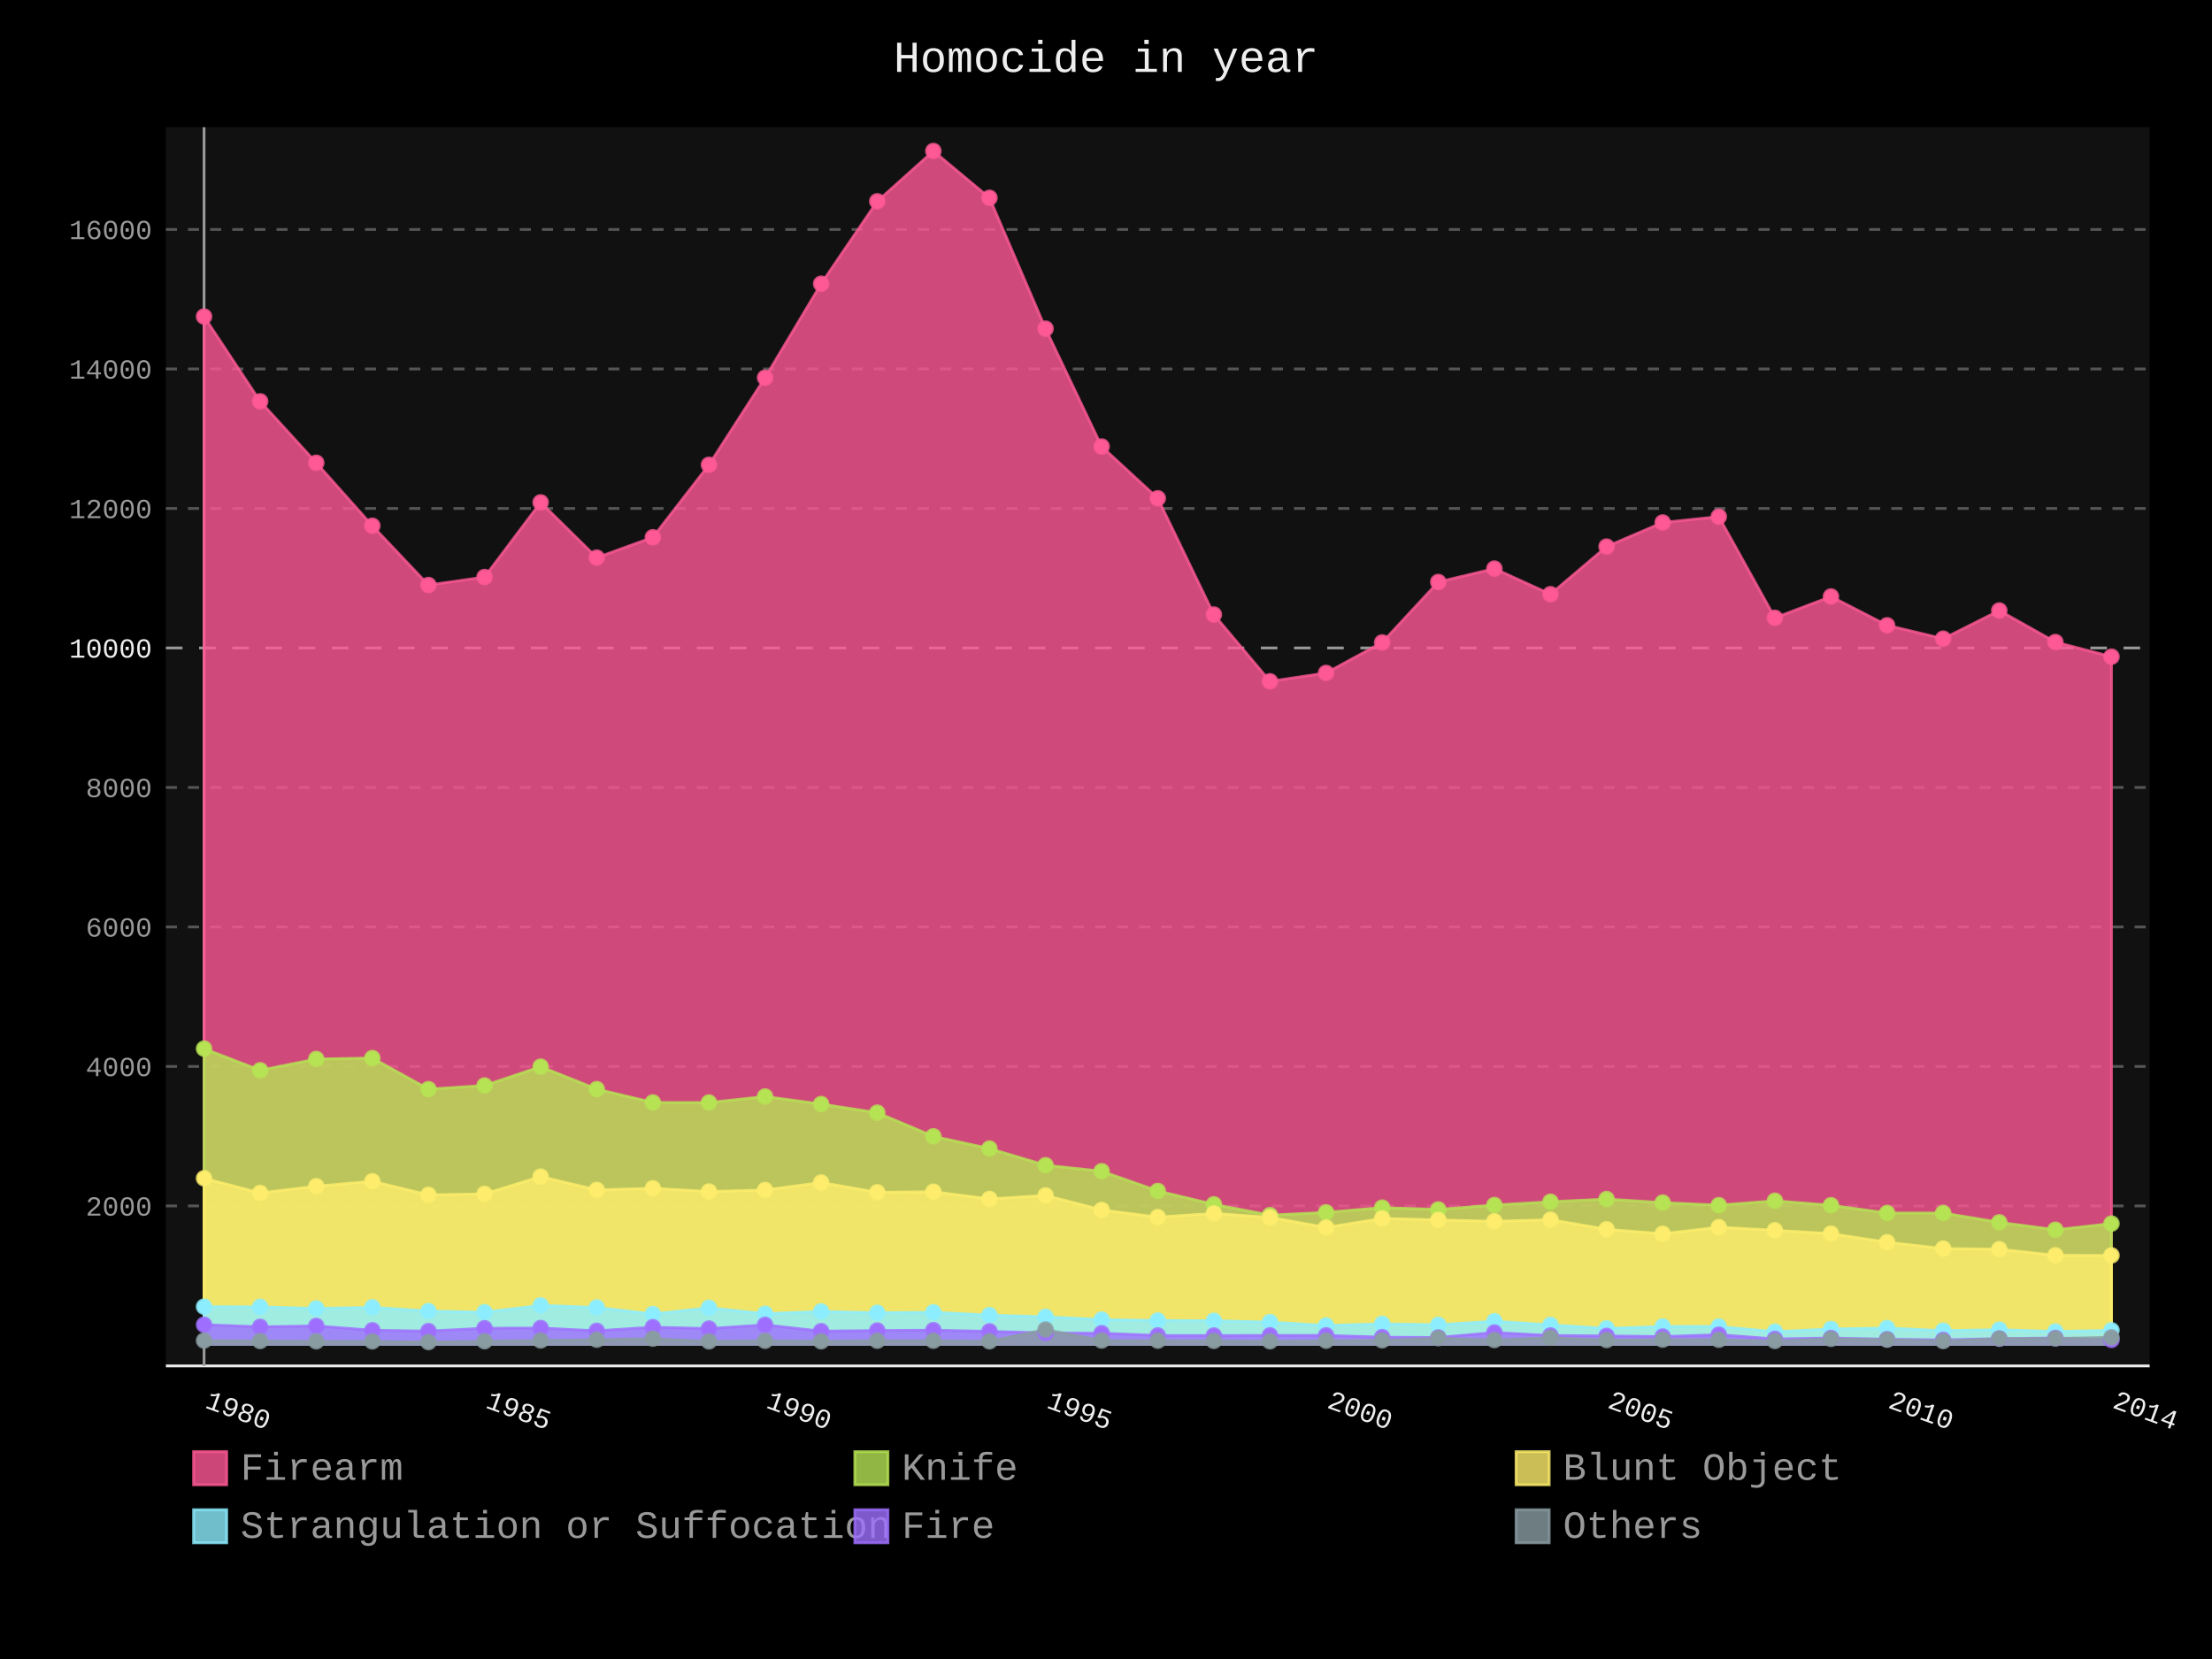
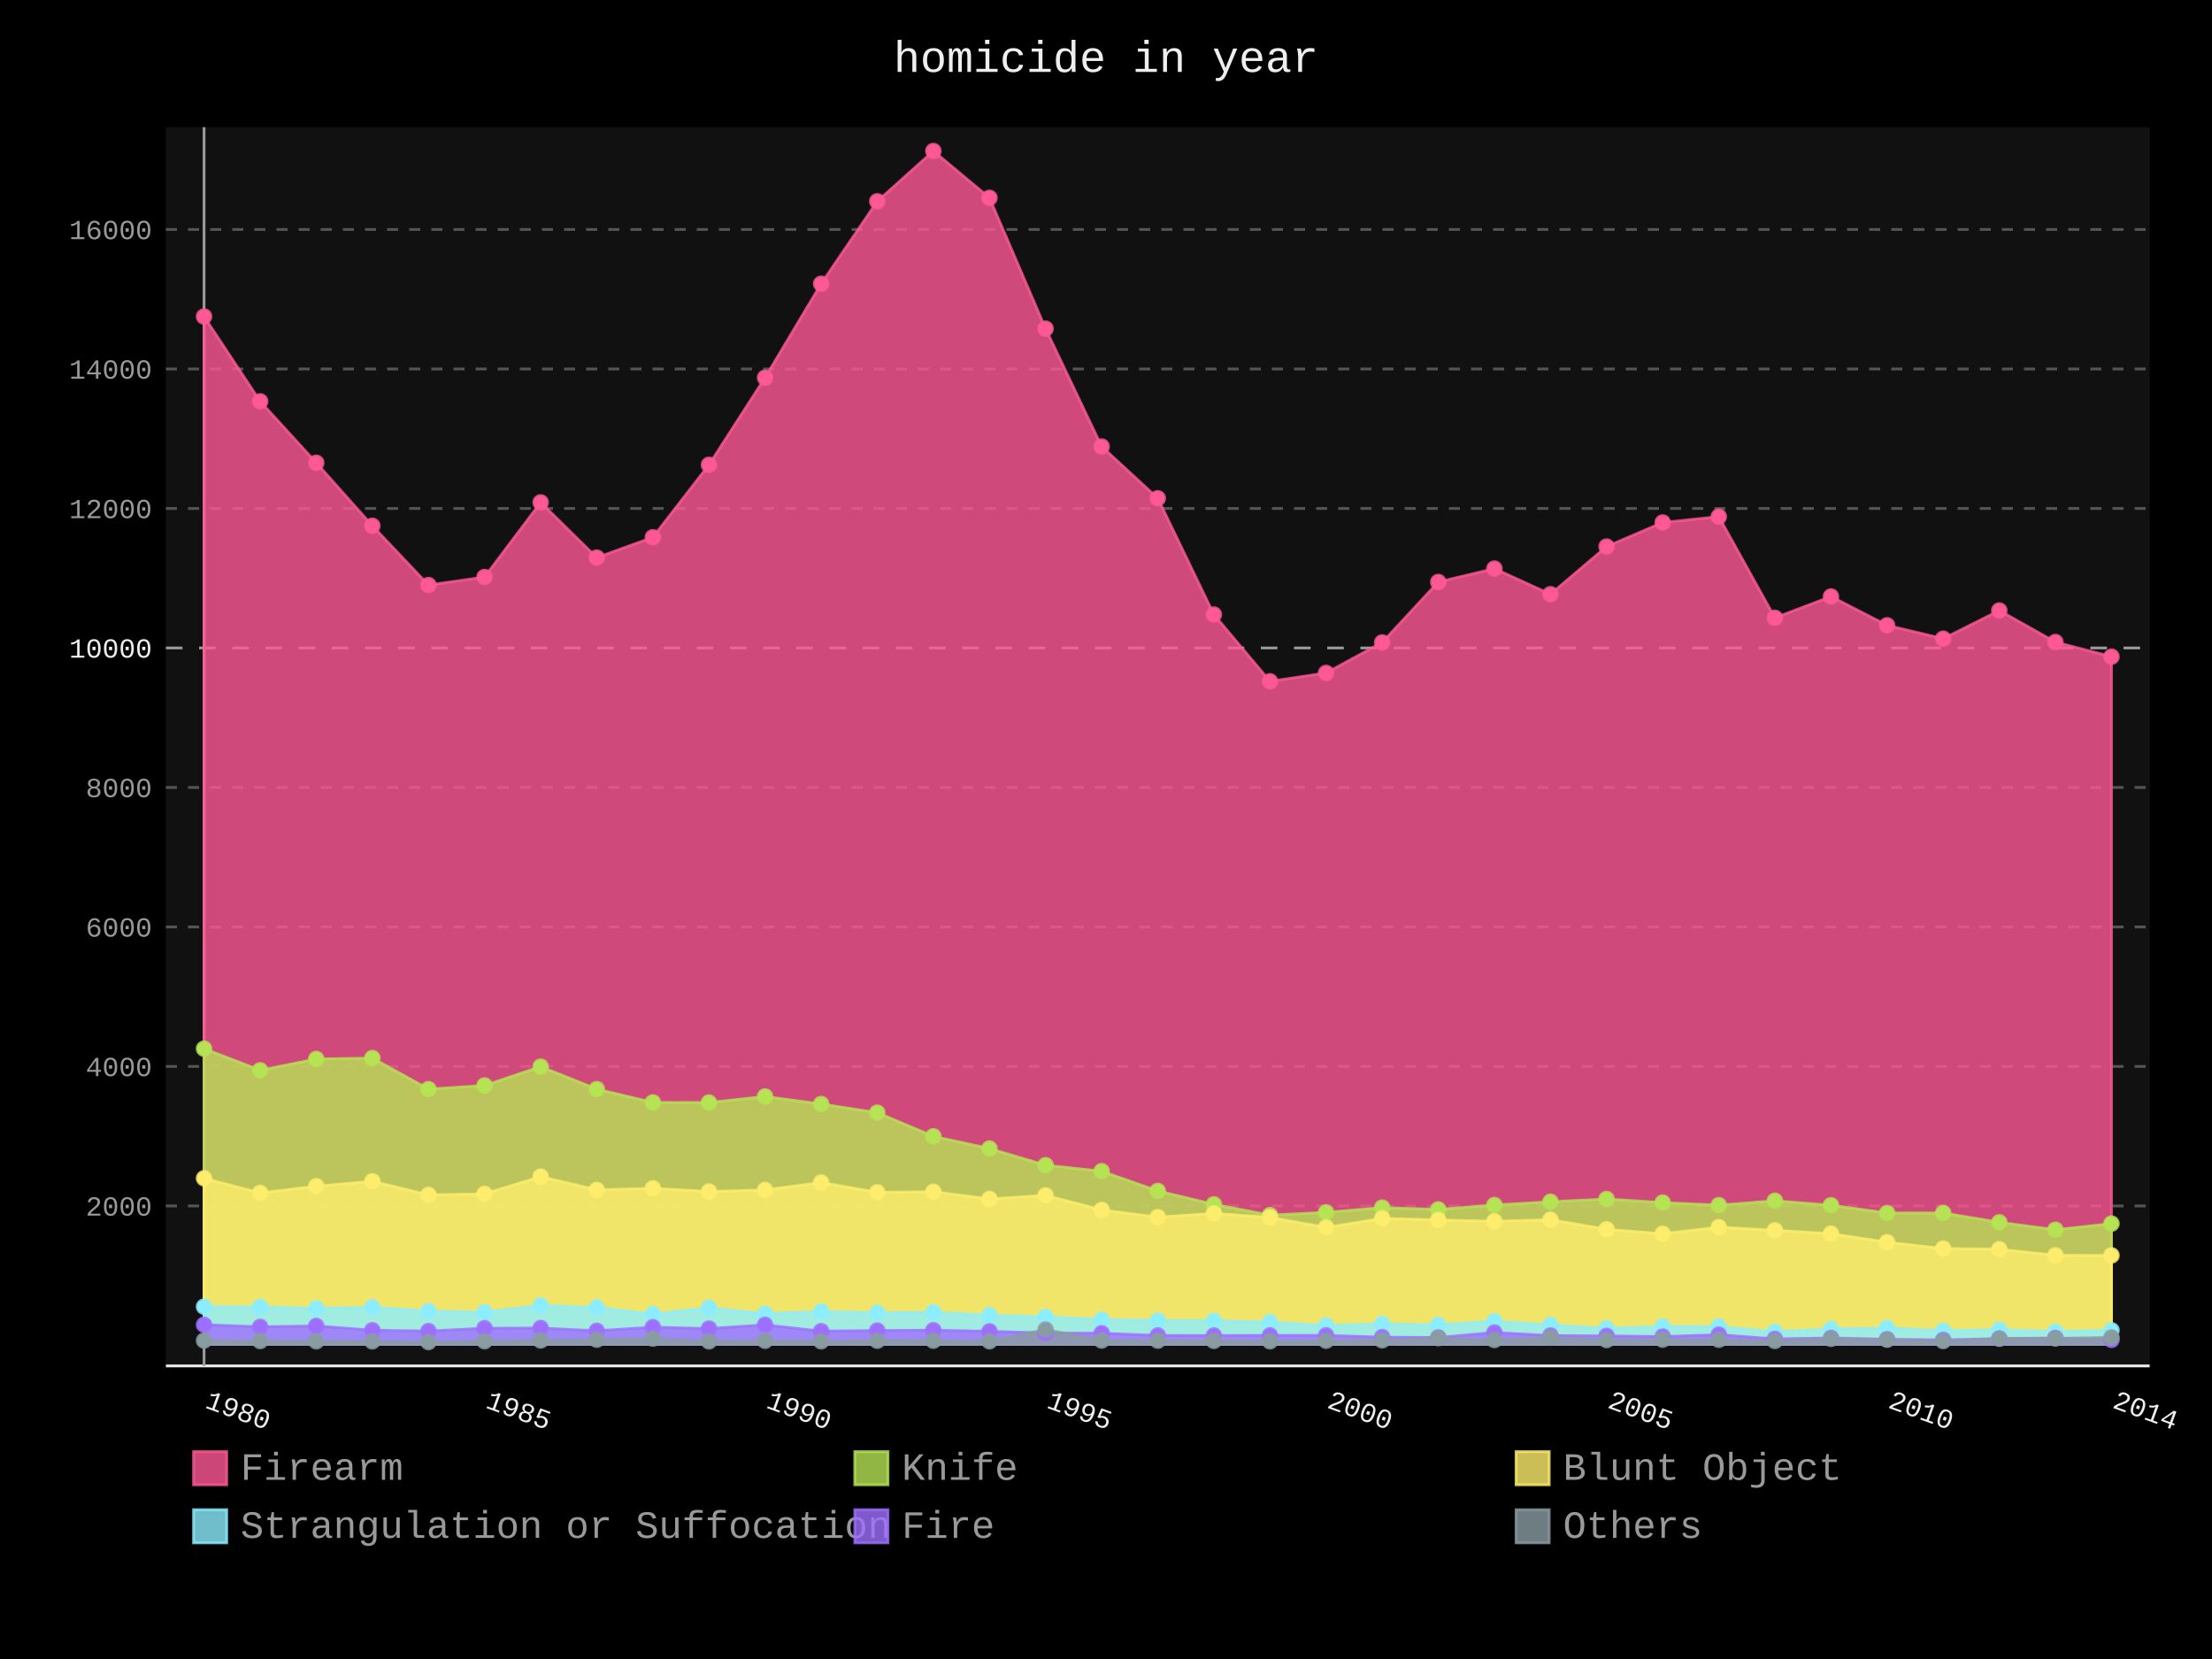
<svg xmlns="http://www.w3.org/2000/svg" class="pygal-chart" id="chart-96b01ce1-0f45-4558-a237-be1c46d11b8d" viewBox="0 0 800 600">
  <defs>
    <style type="text/css">#chart-96b01ce1-0f45-4558-a237-be1c46d11b8d{-webkit-user-select:none;-webkit-font-smoothing:antialiased;font-family:Consolas,"Liberation Mono",Menlo,Courier,monospace}#chart-96b01ce1-0f45-4558-a237-be1c46d11b8d .title{font-family:Consolas,"Liberation Mono",Menlo,Courier,monospace;font-size:16px}#chart-96b01ce1-0f45-4558-a237-be1c46d11b8d .legends .legend text{font-family:Consolas,"Liberation Mono",Menlo,Courier,monospace;font-size:14px}#chart-96b01ce1-0f45-4558-a237-be1c46d11b8d .axis text{font-family:Consolas,"Liberation Mono",Menlo,Courier,monospace;font-size:10px}#chart-96b01ce1-0f45-4558-a237-be1c46d11b8d .axis text.major{font-family:Consolas,"Liberation Mono",Menlo,Courier,monospace;font-size:10px}#chart-96b01ce1-0f45-4558-a237-be1c46d11b8d .text-overlay text.value{font-family:Consolas,"Liberation Mono",Menlo,Courier,monospace;font-size:16px}#chart-96b01ce1-0f45-4558-a237-be1c46d11b8d .text-overlay text.label{font-family:Consolas,"Liberation Mono",Menlo,Courier,monospace;font-size:10px}#chart-96b01ce1-0f45-4558-a237-be1c46d11b8d .tooltip{font-family:Consolas,"Liberation Mono",Menlo,Courier,monospace;font-size:14px}#chart-96b01ce1-0f45-4558-a237-be1c46d11b8d text.no_data{font-family:Consolas,"Liberation Mono",Menlo,Courier,monospace;font-size:64px}
#chart-96b01ce1-0f45-4558-a237-be1c46d11b8d{background-color:black}#chart-96b01ce1-0f45-4558-a237-be1c46d11b8d path,#chart-96b01ce1-0f45-4558-a237-be1c46d11b8d line,#chart-96b01ce1-0f45-4558-a237-be1c46d11b8d rect,#chart-96b01ce1-0f45-4558-a237-be1c46d11b8d circle{-webkit-transition:250ms;-moz-transition:250ms;transition:250ms}#chart-96b01ce1-0f45-4558-a237-be1c46d11b8d .graph &gt; .background{fill:black}#chart-96b01ce1-0f45-4558-a237-be1c46d11b8d .plot &gt; .background{fill:#111}#chart-96b01ce1-0f45-4558-a237-be1c46d11b8d .graph{fill:#999}#chart-96b01ce1-0f45-4558-a237-be1c46d11b8d text.no_data{fill:#eee}#chart-96b01ce1-0f45-4558-a237-be1c46d11b8d .title{fill:#eee}#chart-96b01ce1-0f45-4558-a237-be1c46d11b8d .legends .legend text{fill:#999}#chart-96b01ce1-0f45-4558-a237-be1c46d11b8d .legends .legend:hover text{fill:#eee}#chart-96b01ce1-0f45-4558-a237-be1c46d11b8d .axis .line{stroke:#eee}#chart-96b01ce1-0f45-4558-a237-be1c46d11b8d .axis .guide.line{stroke:#555}#chart-96b01ce1-0f45-4558-a237-be1c46d11b8d .axis .major.line{stroke:#999}#chart-96b01ce1-0f45-4558-a237-be1c46d11b8d .axis text.major{fill:#eee}#chart-96b01ce1-0f45-4558-a237-be1c46d11b8d .axis.y .guides:hover .guide.line,#chart-96b01ce1-0f45-4558-a237-be1c46d11b8d .line-graph .axis.x .guides:hover .guide.line,#chart-96b01ce1-0f45-4558-a237-be1c46d11b8d .stackedline-graph .axis.x .guides:hover .guide.line,#chart-96b01ce1-0f45-4558-a237-be1c46d11b8d .xy-graph .axis.x .guides:hover .guide.line{stroke:#eee}#chart-96b01ce1-0f45-4558-a237-be1c46d11b8d .axis .guides:hover text{fill:#eee}#chart-96b01ce1-0f45-4558-a237-be1c46d11b8d .reactive{fill-opacity:.8;stroke-opacity:.8}#chart-96b01ce1-0f45-4558-a237-be1c46d11b8d .ci{stroke:#999}#chart-96b01ce1-0f45-4558-a237-be1c46d11b8d .reactive.active,#chart-96b01ce1-0f45-4558-a237-be1c46d11b8d .active .reactive{fill-opacity:.4;stroke-opacity:.9;stroke-width:4}#chart-96b01ce1-0f45-4558-a237-be1c46d11b8d .ci .reactive.active{stroke-width:1.5}#chart-96b01ce1-0f45-4558-a237-be1c46d11b8d .series text{fill:#eee}#chart-96b01ce1-0f45-4558-a237-be1c46d11b8d .tooltip rect{fill:#111;stroke:#eee;-webkit-transition:opacity 250ms;-moz-transition:opacity 250ms;transition:opacity 250ms}#chart-96b01ce1-0f45-4558-a237-be1c46d11b8d .tooltip .label{fill:#999}#chart-96b01ce1-0f45-4558-a237-be1c46d11b8d .tooltip .label{fill:#999}#chart-96b01ce1-0f45-4558-a237-be1c46d11b8d .tooltip .legend{font-size:.8em;fill:#555}#chart-96b01ce1-0f45-4558-a237-be1c46d11b8d .tooltip .x_label{font-size:.6em;fill:#eee}#chart-96b01ce1-0f45-4558-a237-be1c46d11b8d .tooltip .xlink{font-size:.5em;text-decoration:underline}#chart-96b01ce1-0f45-4558-a237-be1c46d11b8d .tooltip .value{font-size:1.5em}#chart-96b01ce1-0f45-4558-a237-be1c46d11b8d .bound{font-size:.5em}#chart-96b01ce1-0f45-4558-a237-be1c46d11b8d .max-value{font-size:.75em;fill:#555}#chart-96b01ce1-0f45-4558-a237-be1c46d11b8d .map-element{fill:#111;stroke:#555 !important}#chart-96b01ce1-0f45-4558-a237-be1c46d11b8d .map-element .reactive{fill-opacity:inherit;stroke-opacity:inherit}#chart-96b01ce1-0f45-4558-a237-be1c46d11b8d .color-0,#chart-96b01ce1-0f45-4558-a237-be1c46d11b8d .color-0 a:visited{stroke:#ff5995;fill:#ff5995}#chart-96b01ce1-0f45-4558-a237-be1c46d11b8d .color-1,#chart-96b01ce1-0f45-4558-a237-be1c46d11b8d .color-1 a:visited{stroke:#b6e354;fill:#b6e354}#chart-96b01ce1-0f45-4558-a237-be1c46d11b8d .color-2,#chart-96b01ce1-0f45-4558-a237-be1c46d11b8d .color-2 a:visited{stroke:#feed6c;fill:#feed6c}#chart-96b01ce1-0f45-4558-a237-be1c46d11b8d .color-3,#chart-96b01ce1-0f45-4558-a237-be1c46d11b8d .color-3 a:visited{stroke:#8cedff;fill:#8cedff}#chart-96b01ce1-0f45-4558-a237-be1c46d11b8d .color-4,#chart-96b01ce1-0f45-4558-a237-be1c46d11b8d .color-4 a:visited{stroke:#9e6ffe;fill:#9e6ffe}#chart-96b01ce1-0f45-4558-a237-be1c46d11b8d .color-5,#chart-96b01ce1-0f45-4558-a237-be1c46d11b8d .color-5 a:visited{stroke:#899ca1;fill:#899ca1}#chart-96b01ce1-0f45-4558-a237-be1c46d11b8d .text-overlay .color-0 text{fill:black}#chart-96b01ce1-0f45-4558-a237-be1c46d11b8d .text-overlay .color-1 text{fill:black}#chart-96b01ce1-0f45-4558-a237-be1c46d11b8d .text-overlay .color-2 text{fill:black}#chart-96b01ce1-0f45-4558-a237-be1c46d11b8d .text-overlay .color-3 text{fill:black}#chart-96b01ce1-0f45-4558-a237-be1c46d11b8d .text-overlay .color-4 text{fill:black}#chart-96b01ce1-0f45-4558-a237-be1c46d11b8d .text-overlay .color-5 text{fill:black}
#chart-96b01ce1-0f45-4558-a237-be1c46d11b8d text.no_data{text-anchor:middle}#chart-96b01ce1-0f45-4558-a237-be1c46d11b8d .guide.line{fill:none}#chart-96b01ce1-0f45-4558-a237-be1c46d11b8d .centered{text-anchor:middle}#chart-96b01ce1-0f45-4558-a237-be1c46d11b8d .title{text-anchor:middle}#chart-96b01ce1-0f45-4558-a237-be1c46d11b8d .legends .legend text{fill-opacity:1}#chart-96b01ce1-0f45-4558-a237-be1c46d11b8d .axis.x text{text-anchor:middle}#chart-96b01ce1-0f45-4558-a237-be1c46d11b8d .axis.x:not(.web) text[transform]{text-anchor:start}#chart-96b01ce1-0f45-4558-a237-be1c46d11b8d .axis.x:not(.web) text[transform].backwards{text-anchor:end}#chart-96b01ce1-0f45-4558-a237-be1c46d11b8d .axis.y text{text-anchor:end}#chart-96b01ce1-0f45-4558-a237-be1c46d11b8d .axis.y text[transform].backwards{text-anchor:start}#chart-96b01ce1-0f45-4558-a237-be1c46d11b8d .axis.y2 text{text-anchor:start}#chart-96b01ce1-0f45-4558-a237-be1c46d11b8d .axis.y2 text[transform].backwards{text-anchor:end}#chart-96b01ce1-0f45-4558-a237-be1c46d11b8d .axis .guide.line{stroke-dasharray:4,4}#chart-96b01ce1-0f45-4558-a237-be1c46d11b8d .axis .major.guide.line{stroke-dasharray:6,6}#chart-96b01ce1-0f45-4558-a237-be1c46d11b8d .horizontal .axis.y .guide.line,#chart-96b01ce1-0f45-4558-a237-be1c46d11b8d .horizontal .axis.y2 .guide.line,#chart-96b01ce1-0f45-4558-a237-be1c46d11b8d .vertical .axis.x .guide.line{opacity:0}#chart-96b01ce1-0f45-4558-a237-be1c46d11b8d .horizontal .axis.always_show .guide.line,#chart-96b01ce1-0f45-4558-a237-be1c46d11b8d .vertical .axis.always_show .guide.line{opacity:1 !important}#chart-96b01ce1-0f45-4558-a237-be1c46d11b8d .axis.y .guides:hover .guide.line,#chart-96b01ce1-0f45-4558-a237-be1c46d11b8d .axis.y2 .guides:hover .guide.line,#chart-96b01ce1-0f45-4558-a237-be1c46d11b8d .axis.x .guides:hover .guide.line{opacity:1}#chart-96b01ce1-0f45-4558-a237-be1c46d11b8d .axis .guides:hover text{opacity:1}#chart-96b01ce1-0f45-4558-a237-be1c46d11b8d .nofill{fill:none}#chart-96b01ce1-0f45-4558-a237-be1c46d11b8d .subtle-fill{fill-opacity:.2}#chart-96b01ce1-0f45-4558-a237-be1c46d11b8d .dot{stroke-width:1px;fill-opacity:1}#chart-96b01ce1-0f45-4558-a237-be1c46d11b8d .dot.active{stroke-width:5px}#chart-96b01ce1-0f45-4558-a237-be1c46d11b8d .dot.negative{fill:transparent}#chart-96b01ce1-0f45-4558-a237-be1c46d11b8d text,#chart-96b01ce1-0f45-4558-a237-be1c46d11b8d tspan{stroke:none !important}#chart-96b01ce1-0f45-4558-a237-be1c46d11b8d .series text.active{opacity:1}#chart-96b01ce1-0f45-4558-a237-be1c46d11b8d .tooltip rect{fill-opacity:.95;stroke-width:.5}#chart-96b01ce1-0f45-4558-a237-be1c46d11b8d .tooltip text{fill-opacity:1}#chart-96b01ce1-0f45-4558-a237-be1c46d11b8d .showable{visibility:hidden}#chart-96b01ce1-0f45-4558-a237-be1c46d11b8d .showable.shown{visibility:visible}#chart-96b01ce1-0f45-4558-a237-be1c46d11b8d .gauge-background{fill:rgba(229,229,229,1);stroke:none}#chart-96b01ce1-0f45-4558-a237-be1c46d11b8d .bg-lines{stroke:black;stroke-width:2px}</style>
  </defs>
  <g class="graph line-graph vertical">
    <rect class="background" height="600" width="800" x="0" y="0" />
    <g class="plot" transform="translate(60, 46)">
      <rect class="background" height="448.0" width="717.447" x="0" y="0" />
      <g class="axis y always_show">
        <path class="line" d="M0 448 h717.447" />
        <g class="guides">
          <path class="guide line" d="M0 390.145 h717.447" />
          <text class="" x="-5" y="393.645">2000</text>
        </g>
        <g class="guides">
          <path class="guide line" d="M0 339.695 h717.447" />
          <text class="" x="-5" y="343.195">4000</text>
        </g>
        <g class="guides">
          <path class="guide line" d="M0 289.245 h717.447" />
          <text class="" x="-5" y="292.745">6000</text>
        </g>
        <g class="guides">
          <path class="guide line" d="M0 238.795 h717.447" />
          <text class="" x="-5" y="242.295">8000</text>
        </g>
        <g class="guides">
          <path class="major guide line" d="M0 188.344 h717.447" />
          <text class="major" x="-5" y="191.844">10000</text>
        </g>
        <g class="guides">
          <path class="guide line" d="M0 137.894 h717.447" />
          <text class="" x="-5" y="141.394">12000</text>
        </g>
        <g class="guides">
          <path class="guide line" d="M0 87.444 h717.447" />
          <text class="" x="-5" y="90.944">14000</text>
        </g>
        <g class="guides">
          <path class="guide line" d="M0 36.994 h717.447" />
          <text class="" x="-5" y="40.494">16000</text>
        </g>
      </g>
      <g class="axis x">
        <g class="guides">
          <path class="major line" d="M13.797 0 v448" />
          <text class="major" transform="rotate(20 13.79706 463)" x="13.797" y="463.0">1980</text>
        </g>
        <g class="guides">
          <path class="major guide line" d="M115.246 0 v448" />
          <text class="major" transform="rotate(20 115.2461 463)" x="115.246" y="463.0">1985</text>
        </g>
        <g class="guides">
          <path class="major guide line" d="M216.695 0 v448" />
          <text class="major" transform="rotate(20 216.6951 463)" x="216.695" y="463.0">1990</text>
        </g>
        <g class="guides">
          <path class="major guide line" d="M318.144 0 v448" />
          <text class="major" transform="rotate(20 318.1441 463)" x="318.144" y="463.0">1995</text>
        </g>
        <g class="guides">
          <path class="major guide line" d="M419.593 0 v448" />
          <text class="major" transform="rotate(20 419.5931 463)" x="419.593" y="463.0">2000</text>
        </g>
        <g class="guides">
          <path class="major guide line" d="M521.042 0 v448" />
          <text class="major" transform="rotate(20 521.0421 463)" x="521.042" y="463.0">2005</text>
        </g>
        <g class="guides">
          <path class="major guide line" d="M622.491 0 v448" />
          <text class="major" transform="rotate(20 622.4911 463)" x="622.491" y="463.0">2010</text>
        </g>
        <g class="guides">
          <path class="major guide line" d="M703.65 0 v448" />
          <text class="major" transform="rotate(20 703.6503 463)" x="703.65" y="463.0">2014</text>
        </g>
      </g>
      <g class="series serie-0 color-0">
        <path class="line reactive" d="M13.797 440.595 L13.797 68.475 34.087 99.148 54.377 121.372 74.666 144.15 94.956 165.591 115.246 162.69 135.536 135.699 155.826 155.678 176.115 148.312 196.405 122.103 216.695 90.597 236.985 56.619 257.275 26.803 277.564 8.615 297.854 25.541 318.144 72.864 338.434 115.494 358.724 134.211 379.013 176.261 399.303 200.402 419.593 197.375 439.883 186.352 460.173 164.481 480.462 159.638 500.752 168.896 521.042 151.667 541.332 142.964 561.622 140.845 581.912 177.447 602.201 169.728 622.491 180.146 642.781 184.989 663.071 174.798 683.361 186.2 703.65 191.497 703.65 440.595" />
      </g>
      <g class="series serie-1 color-1">
        <path class="line reactive" d="M13.797 440.595 L13.797 333.263 34.087 341.082 54.377 336.996 74.666 336.668 94.956 347.893 115.246 346.581 135.536 339.771 155.826 347.893 176.115 352.711 196.405 352.736 216.695 350.567 236.985 353.291 257.275 356.419 277.564 364.971 297.854 369.385 318.144 375.414 338.434 377.583 358.724 384.722 379.013 389.565 399.303 393.475 419.593 392.466 439.883 390.751 460.173 391.406 480.462 389.817 500.752 388.632 521.042 387.648 541.332 388.934 561.622 389.868 581.912 388.279 602.201 389.893 622.491 392.693 642.781 392.693 663.071 396.073 683.361 398.747 703.65 396.527 703.65 440.595" />
      </g>
      <g class="series serie-2 color-2">
        <path class="line reactive" d="M13.797 440.595 L13.797 380.131 34.087 385.453 54.377 383.006 74.666 381.216 94.956 386.134 115.246 385.781 135.536 379.525 155.826 384.343 176.115 383.763 196.405 384.924 216.695 384.369 236.985 381.67 257.275 385.201 277.564 384.999 297.854 387.597 318.144 386.336 338.434 391.583 358.724 394.181 379.013 392.844 399.303 394.282 419.593 397.915 439.883 394.66 460.173 395.19 480.462 395.695 500.752 395.115 521.042 398.57 541.332 400.21 561.622 397.814 581.912 398.949 602.201 400.16 622.491 403.262 642.781 405.558 663.071 405.785 683.361 408.005 703.65 408.03 703.65 440.595" />
      </g>
      <g class="series serie-3 color-3">
        <path class="line reactive" d="M13.797 440.595 L13.797 426.57 34.087 426.621 54.377 427.201 74.666 426.797 94.956 428.159 115.246 428.563 135.536 426.116 155.826 426.848 176.115 429.219 196.405 426.974 216.695 429.118 236.985 428.286 257.275 428.765 277.564 428.588 297.854 429.622 318.144 430.228 338.434 431.237 358.724 431.565 379.013 431.666 399.303 432.145 419.593 433.381 439.883 432.776 460.173 433.129 480.462 431.817 500.752 433.179 521.042 434.415 541.332 433.734 561.622 433.734 581.912 435.626 602.201 434.642 622.491 434.289 642.781 435.248 663.071 434.869 683.361 435.55 703.65 435.122 703.65 440.595" />
      </g>
      <g class="series serie-4 color-4">
        <path class="line reactive" d="M13.797 440.595 L13.797 433.104 34.087 433.86 54.377 433.532 74.666 435.096 94.956 435.399 115.246 434.365 135.536 434.289 155.826 435.298 176.115 433.986 196.405 434.491 216.695 433.154 236.985 435.424 257.275 435.197 277.564 435.071 297.854 435.5 318.144 436.08 338.434 436.181 358.724 436.988 379.013 437.013 399.303 436.963 419.593 436.963 439.883 437.594 460.173 437.72 480.462 435.929 500.752 437.013 521.042 437.14 541.332 437.392 561.622 436.711 581.912 438.224 602.201 437.896 622.491 438.35 642.781 438.603 663.071 438.123 683.361 437.896 703.65 438.577 703.65 440.595" />
      </g>
      <g class="series serie-5 color-5">
        <path class="line reactive" d="M13.797 440.595 L13.797 438.83 34.087 439.006 54.377 439.107 74.666 439.132 94.956 439.385 115.246 439.082 135.536 438.804 155.826 438.527 176.115 438.123 196.405 439.132 216.695 438.931 236.985 439.107 257.275 438.905 277.564 438.905 297.854 439.107 318.144 434.844 338.434 438.83 358.724 438.88 379.013 438.956 399.303 439.107 419.593 438.905 439.883 438.754 460.173 437.947 480.462 438.653 500.752 437.77 521.042 438.653 541.332 438.502 561.622 438.552 581.912 438.981 602.201 438.199 622.491 438.502 642.781 439.006 663.071 438.123 683.361 438.073 703.65 437.669 703.65 440.595" />
      </g>
    </g>
    <g class="titles">
-       <text class="title plot_title" x="400.0" y="26">Homocide in year</text>
+       <text class="title plot_title" x="400.0" y="26">homicide in year</text>
    </g>
    <g class="plot overlay" transform="translate(60, 46)">
      <g class="series serie-0 color-0">
        <g class="dots">
          <circle class="dot reactive tooltip-trigger" cx="13.797" cy="68.475" r="2.5" />
        </g>
        <g class="dots">
          <circle class="dot reactive tooltip-trigger" cx="34.087" cy="99.148" r="2.5" />
        </g>
        <g class="dots">
          <circle class="dot reactive tooltip-trigger" cx="54.377" cy="121.372" r="2.5" />
        </g>
        <g class="dots">
          <circle class="dot reactive tooltip-trigger" cx="74.666" cy="144.15" r="2.5" />
        </g>
        <g class="dots">
          <circle class="dot reactive tooltip-trigger" cx="94.956" cy="165.591" r="2.5" />
        </g>
        <g class="dots">
          <circle class="dot reactive tooltip-trigger" cx="115.246" cy="162.69" r="2.5" />
        </g>
        <g class="dots">
          <circle class="dot reactive tooltip-trigger" cx="135.536" cy="135.699" r="2.5" />
        </g>
        <g class="dots">
          <circle class="dot reactive tooltip-trigger" cx="155.826" cy="155.678" r="2.5" />
        </g>
        <g class="dots">
          <circle class="dot reactive tooltip-trigger" cx="176.115" cy="148.312" r="2.5" />
        </g>
        <g class="dots">
          <circle class="dot reactive tooltip-trigger" cx="196.405" cy="122.103" r="2.5" />
        </g>
        <g class="dots">
          <circle class="dot reactive tooltip-trigger" cx="216.695" cy="90.597" r="2.5" />
        </g>
        <g class="dots">
          <circle class="dot reactive tooltip-trigger" cx="236.985" cy="56.619" r="2.5" />
        </g>
        <g class="dots">
          <circle class="dot reactive tooltip-trigger" cx="257.275" cy="26.803" r="2.5" />
        </g>
        <g class="dots">
          <circle class="dot reactive tooltip-trigger" cx="277.564" cy="8.615" r="2.5" />
        </g>
        <g class="dots">
          <circle class="dot reactive tooltip-trigger" cx="297.854" cy="25.541" r="2.5" />
        </g>
        <g class="dots">
          <circle class="dot reactive tooltip-trigger" cx="318.144" cy="72.864" r="2.5" />
        </g>
        <g class="dots">
          <circle class="dot reactive tooltip-trigger" cx="338.434" cy="115.494" r="2.5" />
        </g>
        <g class="dots">
          <circle class="dot reactive tooltip-trigger" cx="358.724" cy="134.211" r="2.5" />
        </g>
        <g class="dots">
          <circle class="dot reactive tooltip-trigger" cx="379.013" cy="176.261" r="2.5" />
        </g>
        <g class="dots">
          <circle class="dot reactive tooltip-trigger" cx="399.303" cy="200.402" r="2.5" />
        </g>
        <g class="dots">
          <circle class="dot reactive tooltip-trigger" cx="419.593" cy="197.375" r="2.5" />
        </g>
        <g class="dots">
          <circle class="dot reactive tooltip-trigger" cx="439.883" cy="186.352" r="2.5" />
        </g>
        <g class="dots">
          <circle class="dot reactive tooltip-trigger" cx="460.173" cy="164.481" r="2.5" />
        </g>
        <g class="dots">
          <circle class="dot reactive tooltip-trigger" cx="480.462" cy="159.638" r="2.5" />
        </g>
        <g class="dots">
          <circle class="dot reactive tooltip-trigger" cx="500.752" cy="168.896" r="2.5" />
        </g>
        <g class="dots">
          <circle class="dot reactive tooltip-trigger" cx="521.042" cy="151.667" r="2.5" />
        </g>
        <g class="dots">
          <circle class="dot reactive tooltip-trigger" cx="541.332" cy="142.964" r="2.5" />
        </g>
        <g class="dots">
          <circle class="dot reactive tooltip-trigger" cx="561.622" cy="140.845" r="2.5" />
        </g>
        <g class="dots">
          <circle class="dot reactive tooltip-trigger" cx="581.912" cy="177.447" r="2.5" />
        </g>
        <g class="dots">
          <circle class="dot reactive tooltip-trigger" cx="602.201" cy="169.728" r="2.5" />
        </g>
        <g class="dots">
          <circle class="dot reactive tooltip-trigger" cx="622.491" cy="180.146" r="2.5" />
        </g>
        <g class="dots">
          <circle class="dot reactive tooltip-trigger" cx="642.781" cy="184.989" r="2.5" />
        </g>
        <g class="dots">
          <circle class="dot reactive tooltip-trigger" cx="663.071" cy="174.798" r="2.5" />
        </g>
        <g class="dots">
          <circle class="dot reactive tooltip-trigger" cx="683.361" cy="186.2" r="2.5" />
        </g>
        <g class="dots">
          <circle class="dot reactive tooltip-trigger" cx="703.65" cy="191.497" r="2.5" />
        </g>
      </g>
      <g class="series serie-1 color-1">
        <g class="dots">
          <circle class="dot reactive tooltip-trigger" cx="13.797" cy="333.263" r="2.5" />
        </g>
        <g class="dots">
          <circle class="dot reactive tooltip-trigger" cx="34.087" cy="341.082" r="2.5" />
        </g>
        <g class="dots">
          <circle class="dot reactive tooltip-trigger" cx="54.377" cy="336.996" r="2.5" />
        </g>
        <g class="dots">
          <circle class="dot reactive tooltip-trigger" cx="74.666" cy="336.668" r="2.5" />
        </g>
        <g class="dots">
          <circle class="dot reactive tooltip-trigger" cx="94.956" cy="347.893" r="2.5" />
        </g>
        <g class="dots">
          <circle class="dot reactive tooltip-trigger" cx="115.246" cy="346.581" r="2.5" />
        </g>
        <g class="dots">
          <circle class="dot reactive tooltip-trigger" cx="135.536" cy="339.771" r="2.5" />
        </g>
        <g class="dots">
          <circle class="dot reactive tooltip-trigger" cx="155.826" cy="347.893" r="2.5" />
        </g>
        <g class="dots">
          <circle class="dot reactive tooltip-trigger" cx="176.115" cy="352.711" r="2.5" />
        </g>
        <g class="dots">
          <circle class="dot reactive tooltip-trigger" cx="196.405" cy="352.736" r="2.5" />
        </g>
        <g class="dots">
          <circle class="dot reactive tooltip-trigger" cx="216.695" cy="350.567" r="2.5" />
        </g>
        <g class="dots">
          <circle class="dot reactive tooltip-trigger" cx="236.985" cy="353.291" r="2.5" />
        </g>
        <g class="dots">
          <circle class="dot reactive tooltip-trigger" cx="257.275" cy="356.419" r="2.5" />
        </g>
        <g class="dots">
          <circle class="dot reactive tooltip-trigger" cx="277.564" cy="364.971" r="2.5" />
        </g>
        <g class="dots">
          <circle class="dot reactive tooltip-trigger" cx="297.854" cy="369.385" r="2.5" />
        </g>
        <g class="dots">
          <circle class="dot reactive tooltip-trigger" cx="318.144" cy="375.414" r="2.5" />
        </g>
        <g class="dots">
          <circle class="dot reactive tooltip-trigger" cx="338.434" cy="377.583" r="2.5" />
        </g>
        <g class="dots">
          <circle class="dot reactive tooltip-trigger" cx="358.724" cy="384.722" r="2.5" />
        </g>
        <g class="dots">
          <circle class="dot reactive tooltip-trigger" cx="379.013" cy="389.565" r="2.5" />
        </g>
        <g class="dots">
          <circle class="dot reactive tooltip-trigger" cx="399.303" cy="393.475" r="2.5" />
        </g>
        <g class="dots">
          <circle class="dot reactive tooltip-trigger" cx="419.593" cy="392.466" r="2.5" />
        </g>
        <g class="dots">
          <circle class="dot reactive tooltip-trigger" cx="439.883" cy="390.751" r="2.5" />
        </g>
        <g class="dots">
          <circle class="dot reactive tooltip-trigger" cx="460.173" cy="391.406" r="2.5" />
        </g>
        <g class="dots">
          <circle class="dot reactive tooltip-trigger" cx="480.462" cy="389.817" r="2.5" />
        </g>
        <g class="dots">
          <circle class="dot reactive tooltip-trigger" cx="500.752" cy="388.632" r="2.5" />
        </g>
        <g class="dots">
          <circle class="dot reactive tooltip-trigger" cx="521.042" cy="387.648" r="2.5" />
        </g>
        <g class="dots">
          <circle class="dot reactive tooltip-trigger" cx="541.332" cy="388.934" r="2.5" />
        </g>
        <g class="dots">
          <circle class="dot reactive tooltip-trigger" cx="561.622" cy="389.868" r="2.5" />
        </g>
        <g class="dots">
          <circle class="dot reactive tooltip-trigger" cx="581.912" cy="388.279" r="2.5" />
        </g>
        <g class="dots">
          <circle class="dot reactive tooltip-trigger" cx="602.201" cy="389.893" r="2.5" />
        </g>
        <g class="dots">
          <circle class="dot reactive tooltip-trigger" cx="622.491" cy="392.693" r="2.5" />
        </g>
        <g class="dots">
          <circle class="dot reactive tooltip-trigger" cx="642.781" cy="392.693" r="2.5" />
        </g>
        <g class="dots">
          <circle class="dot reactive tooltip-trigger" cx="663.071" cy="396.073" r="2.5" />
        </g>
        <g class="dots">
          <circle class="dot reactive tooltip-trigger" cx="683.361" cy="398.747" r="2.5" />
        </g>
        <g class="dots">
          <circle class="dot reactive tooltip-trigger" cx="703.65" cy="396.527" r="2.5" />
        </g>
      </g>
      <g class="series serie-2 color-2">
        <g class="dots">
          <circle class="dot reactive tooltip-trigger" cx="13.797" cy="380.131" r="2.5" />
        </g>
        <g class="dots">
          <circle class="dot reactive tooltip-trigger" cx="34.087" cy="385.453" r="2.5" />
        </g>
        <g class="dots">
          <circle class="dot reactive tooltip-trigger" cx="54.377" cy="383.006" r="2.5" />
        </g>
        <g class="dots">
          <circle class="dot reactive tooltip-trigger" cx="74.666" cy="381.216" r="2.5" />
        </g>
        <g class="dots">
          <circle class="dot reactive tooltip-trigger" cx="94.956" cy="386.134" r="2.5" />
        </g>
        <g class="dots">
          <circle class="dot reactive tooltip-trigger" cx="115.246" cy="385.781" r="2.5" />
        </g>
        <g class="dots">
          <circle class="dot reactive tooltip-trigger" cx="135.536" cy="379.525" r="2.5" />
        </g>
        <g class="dots">
          <circle class="dot reactive tooltip-trigger" cx="155.826" cy="384.343" r="2.5" />
        </g>
        <g class="dots">
          <circle class="dot reactive tooltip-trigger" cx="176.115" cy="383.763" r="2.5" />
        </g>
        <g class="dots">
          <circle class="dot reactive tooltip-trigger" cx="196.405" cy="384.924" r="2.5" />
        </g>
        <g class="dots">
          <circle class="dot reactive tooltip-trigger" cx="216.695" cy="384.369" r="2.5" />
        </g>
        <g class="dots">
          <circle class="dot reactive tooltip-trigger" cx="236.985" cy="381.67" r="2.5" />
        </g>
        <g class="dots">
          <circle class="dot reactive tooltip-trigger" cx="257.275" cy="385.201" r="2.5" />
        </g>
        <g class="dots">
          <circle class="dot reactive tooltip-trigger" cx="277.564" cy="384.999" r="2.5" />
        </g>
        <g class="dots">
          <circle class="dot reactive tooltip-trigger" cx="297.854" cy="387.597" r="2.5" />
        </g>
        <g class="dots">
          <circle class="dot reactive tooltip-trigger" cx="318.144" cy="386.336" r="2.5" />
        </g>
        <g class="dots">
          <circle class="dot reactive tooltip-trigger" cx="338.434" cy="391.583" r="2.5" />
        </g>
        <g class="dots">
          <circle class="dot reactive tooltip-trigger" cx="358.724" cy="394.181" r="2.5" />
        </g>
        <g class="dots">
          <circle class="dot reactive tooltip-trigger" cx="379.013" cy="392.844" r="2.5" />
        </g>
        <g class="dots">
          <circle class="dot reactive tooltip-trigger" cx="399.303" cy="394.282" r="2.5" />
        </g>
        <g class="dots">
          <circle class="dot reactive tooltip-trigger" cx="419.593" cy="397.915" r="2.5" />
        </g>
        <g class="dots">
          <circle class="dot reactive tooltip-trigger" cx="439.883" cy="394.66" r="2.5" />
        </g>
        <g class="dots">
          <circle class="dot reactive tooltip-trigger" cx="460.173" cy="395.19" r="2.5" />
        </g>
        <g class="dots">
          <circle class="dot reactive tooltip-trigger" cx="480.462" cy="395.695" r="2.5" />
        </g>
        <g class="dots">
          <circle class="dot reactive tooltip-trigger" cx="500.752" cy="395.115" r="2.5" />
        </g>
        <g class="dots">
          <circle class="dot reactive tooltip-trigger" cx="521.042" cy="398.57" r="2.5" />
        </g>
        <g class="dots">
          <circle class="dot reactive tooltip-trigger" cx="541.332" cy="400.21" r="2.5" />
        </g>
        <g class="dots">
          <circle class="dot reactive tooltip-trigger" cx="561.622" cy="397.814" r="2.5" />
        </g>
        <g class="dots">
          <circle class="dot reactive tooltip-trigger" cx="581.912" cy="398.949" r="2.5" />
        </g>
        <g class="dots">
          <circle class="dot reactive tooltip-trigger" cx="602.201" cy="400.16" r="2.5" />
        </g>
        <g class="dots">
          <circle class="dot reactive tooltip-trigger" cx="622.491" cy="403.262" r="2.5" />
        </g>
        <g class="dots">
          <circle class="dot reactive tooltip-trigger" cx="642.781" cy="405.558" r="2.5" />
        </g>
        <g class="dots">
          <circle class="dot reactive tooltip-trigger" cx="663.071" cy="405.785" r="2.5" />
        </g>
        <g class="dots">
          <circle class="dot reactive tooltip-trigger" cx="683.361" cy="408.005" r="2.5" />
        </g>
        <g class="dots">
          <circle class="dot reactive tooltip-trigger" cx="703.65" cy="408.03" r="2.5" />
        </g>
      </g>
      <g class="series serie-3 color-3">
        <g class="dots">
          <circle class="dot reactive tooltip-trigger" cx="13.797" cy="426.57" r="2.5" />
        </g>
        <g class="dots">
          <circle class="dot reactive tooltip-trigger" cx="34.087" cy="426.621" r="2.5" />
        </g>
        <g class="dots">
          <circle class="dot reactive tooltip-trigger" cx="54.377" cy="427.201" r="2.5" />
        </g>
        <g class="dots">
          <circle class="dot reactive tooltip-trigger" cx="74.666" cy="426.797" r="2.5" />
        </g>
        <g class="dots">
          <circle class="dot reactive tooltip-trigger" cx="94.956" cy="428.159" r="2.5" />
        </g>
        <g class="dots">
          <circle class="dot reactive tooltip-trigger" cx="115.246" cy="428.563" r="2.5" />
        </g>
        <g class="dots">
          <circle class="dot reactive tooltip-trigger" cx="135.536" cy="426.116" r="2.5" />
        </g>
        <g class="dots">
          <circle class="dot reactive tooltip-trigger" cx="155.826" cy="426.848" r="2.5" />
        </g>
        <g class="dots">
          <circle class="dot reactive tooltip-trigger" cx="176.115" cy="429.219" r="2.5" />
        </g>
        <g class="dots">
          <circle class="dot reactive tooltip-trigger" cx="196.405" cy="426.974" r="2.5" />
        </g>
        <g class="dots">
          <circle class="dot reactive tooltip-trigger" cx="216.695" cy="429.118" r="2.5" />
        </g>
        <g class="dots">
          <circle class="dot reactive tooltip-trigger" cx="236.985" cy="428.286" r="2.5" />
        </g>
        <g class="dots">
          <circle class="dot reactive tooltip-trigger" cx="257.275" cy="428.765" r="2.5" />
        </g>
        <g class="dots">
          <circle class="dot reactive tooltip-trigger" cx="277.564" cy="428.588" r="2.5" />
        </g>
        <g class="dots">
          <circle class="dot reactive tooltip-trigger" cx="297.854" cy="429.622" r="2.5" />
        </g>
        <g class="dots">
          <circle class="dot reactive tooltip-trigger" cx="318.144" cy="430.228" r="2.5" />
        </g>
        <g class="dots">
          <circle class="dot reactive tooltip-trigger" cx="338.434" cy="431.237" r="2.5" />
        </g>
        <g class="dots">
          <circle class="dot reactive tooltip-trigger" cx="358.724" cy="431.565" r="2.5" />
        </g>
        <g class="dots">
          <circle class="dot reactive tooltip-trigger" cx="379.013" cy="431.666" r="2.5" />
        </g>
        <g class="dots">
          <circle class="dot reactive tooltip-trigger" cx="399.303" cy="432.145" r="2.5" />
        </g>
        <g class="dots">
          <circle class="dot reactive tooltip-trigger" cx="419.593" cy="433.381" r="2.5" />
        </g>
        <g class="dots">
          <circle class="dot reactive tooltip-trigger" cx="439.883" cy="432.776" r="2.5" />
        </g>
        <g class="dots">
          <circle class="dot reactive tooltip-trigger" cx="460.173" cy="433.129" r="2.5" />
        </g>
        <g class="dots">
          <circle class="dot reactive tooltip-trigger" cx="480.462" cy="431.817" r="2.5" />
        </g>
        <g class="dots">
          <circle class="dot reactive tooltip-trigger" cx="500.752" cy="433.179" r="2.5" />
        </g>
        <g class="dots">
          <circle class="dot reactive tooltip-trigger" cx="521.042" cy="434.415" r="2.5" />
        </g>
        <g class="dots">
          <circle class="dot reactive tooltip-trigger" cx="541.332" cy="433.734" r="2.5" />
        </g>
        <g class="dots">
          <circle class="dot reactive tooltip-trigger" cx="561.622" cy="433.734" r="2.5" />
        </g>
        <g class="dots">
          <circle class="dot reactive tooltip-trigger" cx="581.912" cy="435.626" r="2.5" />
        </g>
        <g class="dots">
          <circle class="dot reactive tooltip-trigger" cx="602.201" cy="434.642" r="2.5" />
        </g>
        <g class="dots">
          <circle class="dot reactive tooltip-trigger" cx="622.491" cy="434.289" r="2.5" />
        </g>
        <g class="dots">
          <circle class="dot reactive tooltip-trigger" cx="642.781" cy="435.248" r="2.5" />
        </g>
        <g class="dots">
          <circle class="dot reactive tooltip-trigger" cx="663.071" cy="434.869" r="2.5" />
        </g>
        <g class="dots">
          <circle class="dot reactive tooltip-trigger" cx="683.361" cy="435.55" r="2.5" />
        </g>
        <g class="dots">
          <circle class="dot reactive tooltip-trigger" cx="703.65" cy="435.122" r="2.5" />
        </g>
      </g>
      <g class="series serie-4 color-4">
        <g class="dots">
          <circle class="dot reactive tooltip-trigger" cx="13.797" cy="433.104" r="2.5" />
        </g>
        <g class="dots">
          <circle class="dot reactive tooltip-trigger" cx="34.087" cy="433.86" r="2.5" />
        </g>
        <g class="dots">
          <circle class="dot reactive tooltip-trigger" cx="54.377" cy="433.532" r="2.5" />
        </g>
        <g class="dots">
          <circle class="dot reactive tooltip-trigger" cx="74.666" cy="435.096" r="2.5" />
        </g>
        <g class="dots">
          <circle class="dot reactive tooltip-trigger" cx="94.956" cy="435.399" r="2.5" />
        </g>
        <g class="dots">
          <circle class="dot reactive tooltip-trigger" cx="115.246" cy="434.365" r="2.5" />
        </g>
        <g class="dots">
          <circle class="dot reactive tooltip-trigger" cx="135.536" cy="434.289" r="2.5" />
        </g>
        <g class="dots">
          <circle class="dot reactive tooltip-trigger" cx="155.826" cy="435.298" r="2.5" />
        </g>
        <g class="dots">
          <circle class="dot reactive tooltip-trigger" cx="176.115" cy="433.986" r="2.5" />
        </g>
        <g class="dots">
          <circle class="dot reactive tooltip-trigger" cx="196.405" cy="434.491" r="2.5" />
        </g>
        <g class="dots">
          <circle class="dot reactive tooltip-trigger" cx="216.695" cy="433.154" r="2.5" />
        </g>
        <g class="dots">
          <circle class="dot reactive tooltip-trigger" cx="236.985" cy="435.424" r="2.5" />
        </g>
        <g class="dots">
          <circle class="dot reactive tooltip-trigger" cx="257.275" cy="435.197" r="2.5" />
        </g>
        <g class="dots">
          <circle class="dot reactive tooltip-trigger" cx="277.564" cy="435.071" r="2.5" />
        </g>
        <g class="dots">
          <circle class="dot reactive tooltip-trigger" cx="297.854" cy="435.5" r="2.5" />
        </g>
        <g class="dots">
          <circle class="dot reactive tooltip-trigger" cx="318.144" cy="436.08" r="2.5" />
        </g>
        <g class="dots">
          <circle class="dot reactive tooltip-trigger" cx="338.434" cy="436.181" r="2.5" />
        </g>
        <g class="dots">
          <circle class="dot reactive tooltip-trigger" cx="358.724" cy="436.988" r="2.5" />
        </g>
        <g class="dots">
          <circle class="dot reactive tooltip-trigger" cx="379.013" cy="437.013" r="2.5" />
        </g>
        <g class="dots">
          <circle class="dot reactive tooltip-trigger" cx="399.303" cy="436.963" r="2.5" />
        </g>
        <g class="dots">
          <circle class="dot reactive tooltip-trigger" cx="419.593" cy="436.963" r="2.5" />
        </g>
        <g class="dots">
          <circle class="dot reactive tooltip-trigger" cx="439.883" cy="437.594" r="2.5" />
        </g>
        <g class="dots">
          <circle class="dot reactive tooltip-trigger" cx="460.173" cy="437.72" r="2.5" />
        </g>
        <g class="dots">
          <circle class="dot reactive tooltip-trigger" cx="480.462" cy="435.929" r="2.5" />
        </g>
        <g class="dots">
          <circle class="dot reactive tooltip-trigger" cx="500.752" cy="437.013" r="2.5" />
        </g>
        <g class="dots">
          <circle class="dot reactive tooltip-trigger" cx="521.042" cy="437.14" r="2.5" />
        </g>
        <g class="dots">
          <circle class="dot reactive tooltip-trigger" cx="541.332" cy="437.392" r="2.5" />
        </g>
        <g class="dots">
          <circle class="dot reactive tooltip-trigger" cx="561.622" cy="436.711" r="2.5" />
        </g>
        <g class="dots">
          <circle class="dot reactive tooltip-trigger" cx="581.912" cy="438.224" r="2.5" />
        </g>
        <g class="dots">
          <circle class="dot reactive tooltip-trigger" cx="602.201" cy="437.896" r="2.5" />
        </g>
        <g class="dots">
          <circle class="dot reactive tooltip-trigger" cx="622.491" cy="438.35" r="2.5" />
        </g>
        <g class="dots">
          <circle class="dot reactive tooltip-trigger" cx="642.781" cy="438.603" r="2.5" />
        </g>
        <g class="dots">
          <circle class="dot reactive tooltip-trigger" cx="663.071" cy="438.123" r="2.5" />
        </g>
        <g class="dots">
          <circle class="dot reactive tooltip-trigger" cx="683.361" cy="437.896" r="2.5" />
        </g>
        <g class="dots">
          <circle class="dot reactive tooltip-trigger" cx="703.65" cy="438.577" r="2.5" />
        </g>
      </g>
      <g class="series serie-5 color-5">
        <g class="dots">
          <circle class="dot reactive tooltip-trigger" cx="13.797" cy="438.83" r="2.5" />
        </g>
        <g class="dots">
          <circle class="dot reactive tooltip-trigger" cx="34.087" cy="439.006" r="2.5" />
        </g>
        <g class="dots">
          <circle class="dot reactive tooltip-trigger" cx="54.377" cy="439.107" r="2.5" />
        </g>
        <g class="dots">
          <circle class="dot reactive tooltip-trigger" cx="74.666" cy="439.132" r="2.5" />
        </g>
        <g class="dots">
          <circle class="dot reactive tooltip-trigger" cx="94.956" cy="439.385" r="2.5" />
        </g>
        <g class="dots">
          <circle class="dot reactive tooltip-trigger" cx="115.246" cy="439.082" r="2.5" />
        </g>
        <g class="dots">
          <circle class="dot reactive tooltip-trigger" cx="135.536" cy="438.804" r="2.5" />
        </g>
        <g class="dots">
          <circle class="dot reactive tooltip-trigger" cx="155.826" cy="438.527" r="2.5" />
        </g>
        <g class="dots">
          <circle class="dot reactive tooltip-trigger" cx="176.115" cy="438.123" r="2.5" />
        </g>
        <g class="dots">
          <circle class="dot reactive tooltip-trigger" cx="196.405" cy="439.132" r="2.5" />
        </g>
        <g class="dots">
          <circle class="dot reactive tooltip-trigger" cx="216.695" cy="438.931" r="2.5" />
        </g>
        <g class="dots">
          <circle class="dot reactive tooltip-trigger" cx="236.985" cy="439.107" r="2.5" />
        </g>
        <g class="dots">
          <circle class="dot reactive tooltip-trigger" cx="257.275" cy="438.905" r="2.5" />
        </g>
        <g class="dots">
          <circle class="dot reactive tooltip-trigger" cx="277.564" cy="438.905" r="2.5" />
        </g>
        <g class="dots">
          <circle class="dot reactive tooltip-trigger" cx="297.854" cy="439.107" r="2.5" />
        </g>
        <g class="dots">
          <circle class="dot reactive tooltip-trigger" cx="318.144" cy="434.844" r="2.5" />
        </g>
        <g class="dots">
          <circle class="dot reactive tooltip-trigger" cx="338.434" cy="438.83" r="2.5" />
        </g>
        <g class="dots">
          <circle class="dot reactive tooltip-trigger" cx="358.724" cy="438.88" r="2.5" />
        </g>
        <g class="dots">
          <circle class="dot reactive tooltip-trigger" cx="379.013" cy="438.956" r="2.5" />
        </g>
        <g class="dots">
          <circle class="dot reactive tooltip-trigger" cx="399.303" cy="439.107" r="2.5" />
        </g>
        <g class="dots">
          <circle class="dot reactive tooltip-trigger" cx="419.593" cy="438.905" r="2.5" />
        </g>
        <g class="dots">
          <circle class="dot reactive tooltip-trigger" cx="439.883" cy="438.754" r="2.5" />
        </g>
        <g class="dots">
          <circle class="dot reactive tooltip-trigger" cx="460.173" cy="437.947" r="2.5" />
        </g>
        <g class="dots">
          <circle class="dot reactive tooltip-trigger" cx="480.462" cy="438.653" r="2.5" />
        </g>
        <g class="dots">
          <circle class="dot reactive tooltip-trigger" cx="500.752" cy="437.77" r="2.5" />
        </g>
        <g class="dots">
          <circle class="dot reactive tooltip-trigger" cx="521.042" cy="438.653" r="2.5" />
        </g>
        <g class="dots">
          <circle class="dot reactive tooltip-trigger" cx="541.332" cy="438.502" r="2.5" />
        </g>
        <g class="dots">
          <circle class="dot reactive tooltip-trigger" cx="561.622" cy="438.552" r="2.5" />
        </g>
        <g class="dots">
          <circle class="dot reactive tooltip-trigger" cx="581.912" cy="438.981" r="2.5" />
        </g>
        <g class="dots">
          <circle class="dot reactive tooltip-trigger" cx="602.201" cy="438.199" r="2.5" />
        </g>
        <g class="dots">
          <circle class="dot reactive tooltip-trigger" cx="622.491" cy="438.502" r="2.5" />
        </g>
        <g class="dots">
          <circle class="dot reactive tooltip-trigger" cx="642.781" cy="439.006" r="2.5" />
        </g>
        <g class="dots">
          <circle class="dot reactive tooltip-trigger" cx="663.071" cy="438.123" r="2.5" />
        </g>
        <g class="dots">
          <circle class="dot reactive tooltip-trigger" cx="683.361" cy="438.073" r="2.5" />
        </g>
        <g class="dots">
          <circle class="dot reactive tooltip-trigger" cx="703.65" cy="437.669" r="2.5" />
        </g>
      </g>
    </g>
    <g class="plot text-overlay" transform="translate(60, 46)">
      <g class="series serie-0 color-0" />
      <g class="series serie-1 color-1" />
      <g class="series serie-2 color-2" />
      <g class="series serie-3 color-3" />
      <g class="series serie-4 color-4" />
      <g class="series serie-5 color-5" />
    </g>
    <g class="plot tooltip-overlay" transform="translate(60, 46)">
      <g class="tooltip" style="opacity: 0" transform="translate(0 0)">
        <rect class="tooltip-box" height="0" rx="0" ry="0" width="0" />
        <g class="text" />
      </g>
    </g>
    <g class="legends" transform="translate(70, 524)">
      <g class="legend reactive activate-serie" id="activate-serie-0">
        <rect class="color-0 reactive" height="12" width="12" x="0.0" y="1.0" />
        <text x="17.0" y="11.2">Firearm</text>
      </g>
      <g class="legend reactive activate-serie" id="activate-serie-1">
        <rect class="color-1 reactive" height="12" width="12" x="239.149" y="1.0" />
        <text x="256.149" y="11.2">Knife</text>
      </g>
      <g class="legend reactive activate-serie" id="activate-serie-2">
        <rect class="color-2 reactive" height="12" width="12" x="478.298" y="1.0" />
        <text x="495.298" y="11.2">Blunt Object</text>
      </g>
      <g class="legend reactive activate-serie" id="activate-serie-3">
        <rect class="color-3 reactive" height="12" width="12" x="0.0" y="22.0" />
        <text x="17.0" y="32.2">Strangulation or Suffocation</text>
      </g>
      <g class="legend reactive activate-serie" id="activate-serie-4">
        <rect class="color-4 reactive" height="12" width="12" x="239.149" y="22.0" />
        <text x="256.149" y="32.2">Fire</text>
      </g>
      <g class="legend reactive activate-serie" id="activate-serie-5">
        <rect class="color-5 reactive" height="12" width="12" x="478.298" y="22.0" />
        <text x="495.298" y="32.2">Others</text>
      </g>
    </g>
  </g>
</svg>
